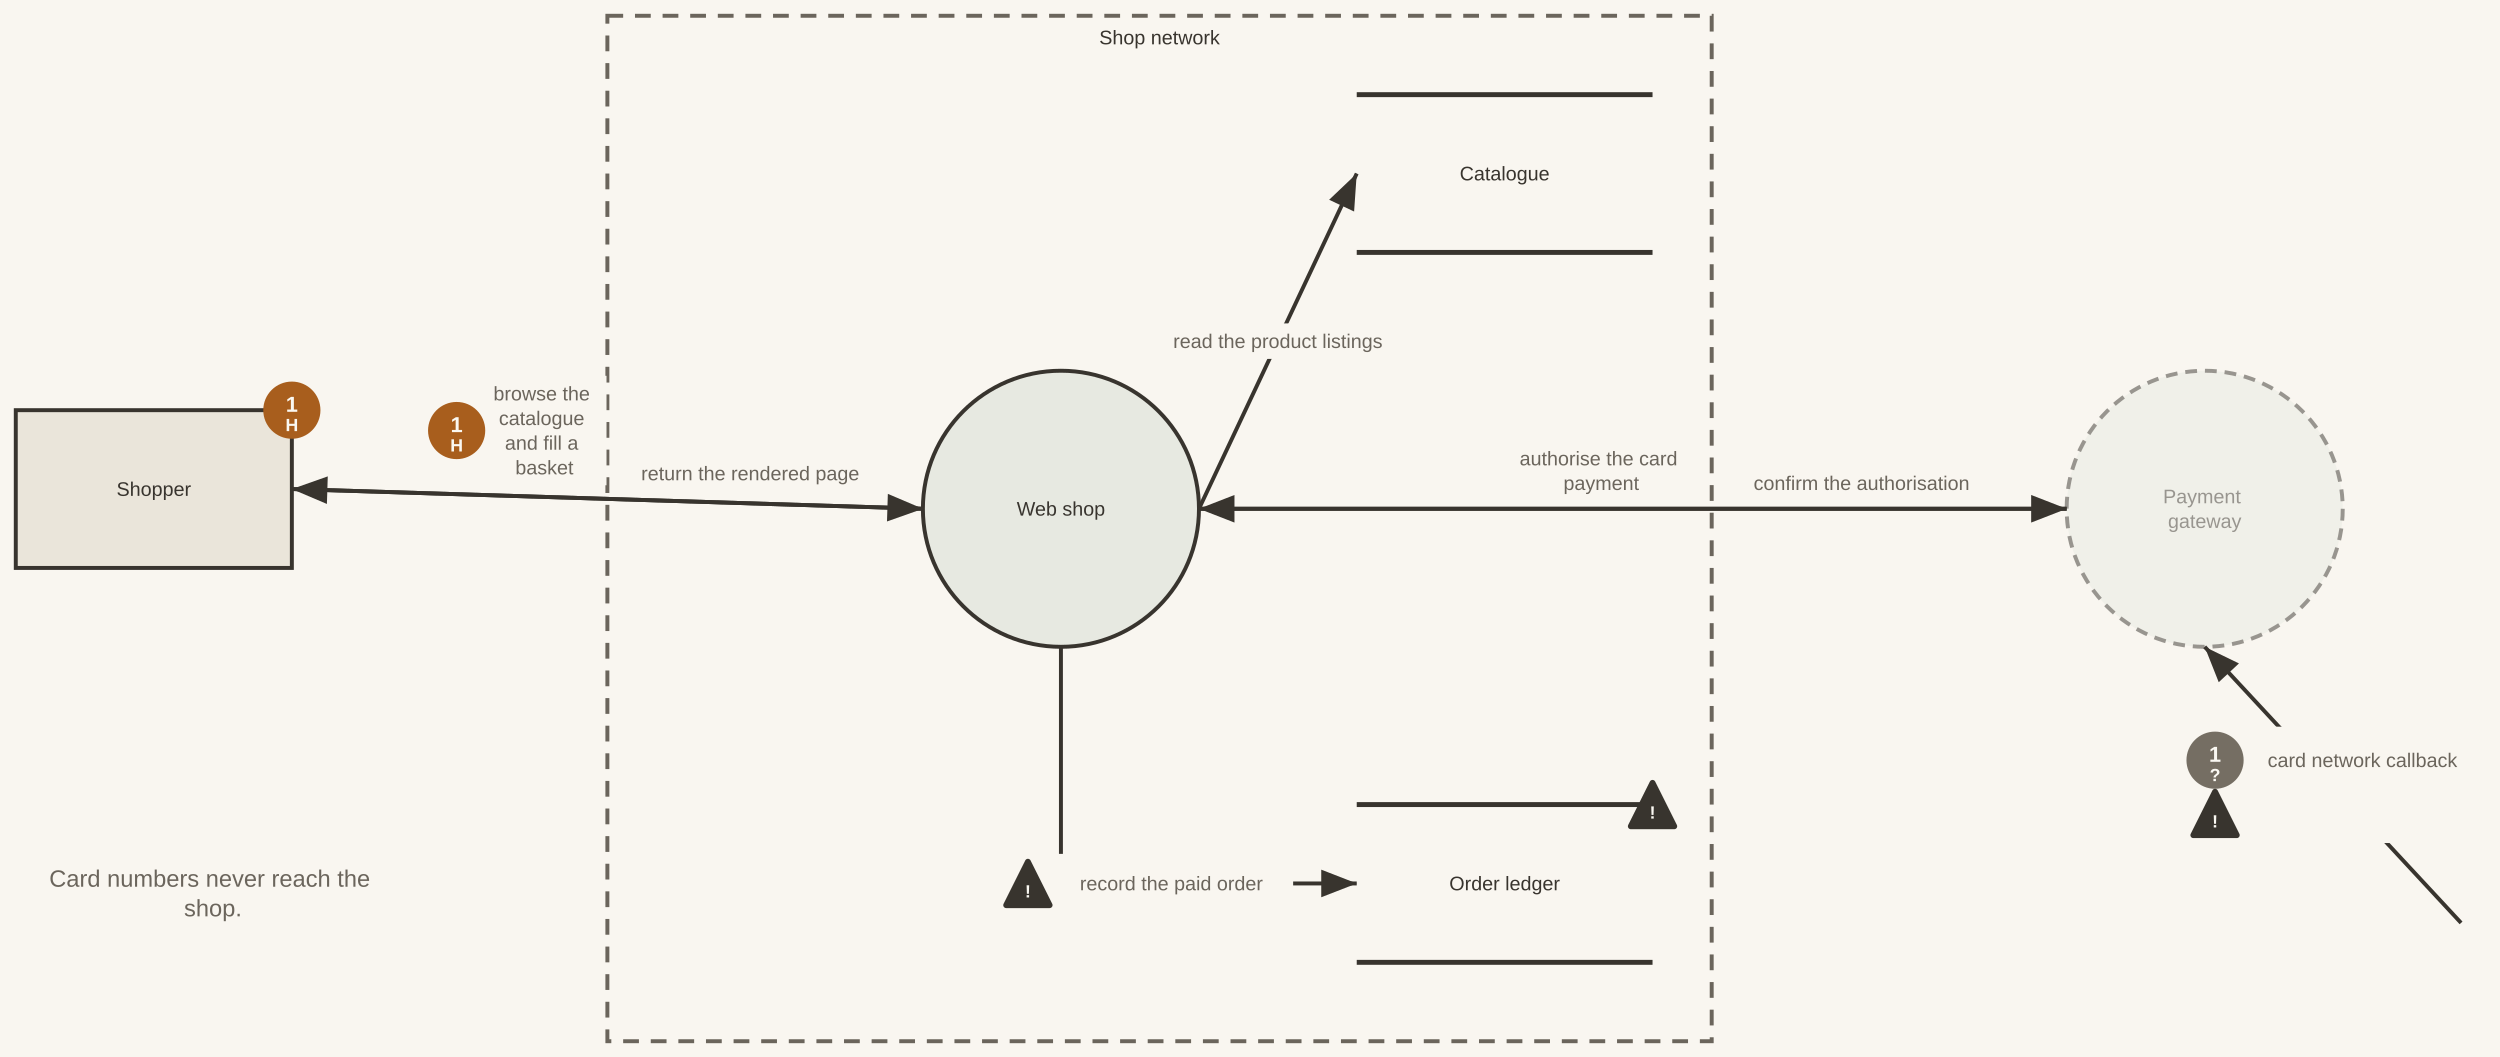
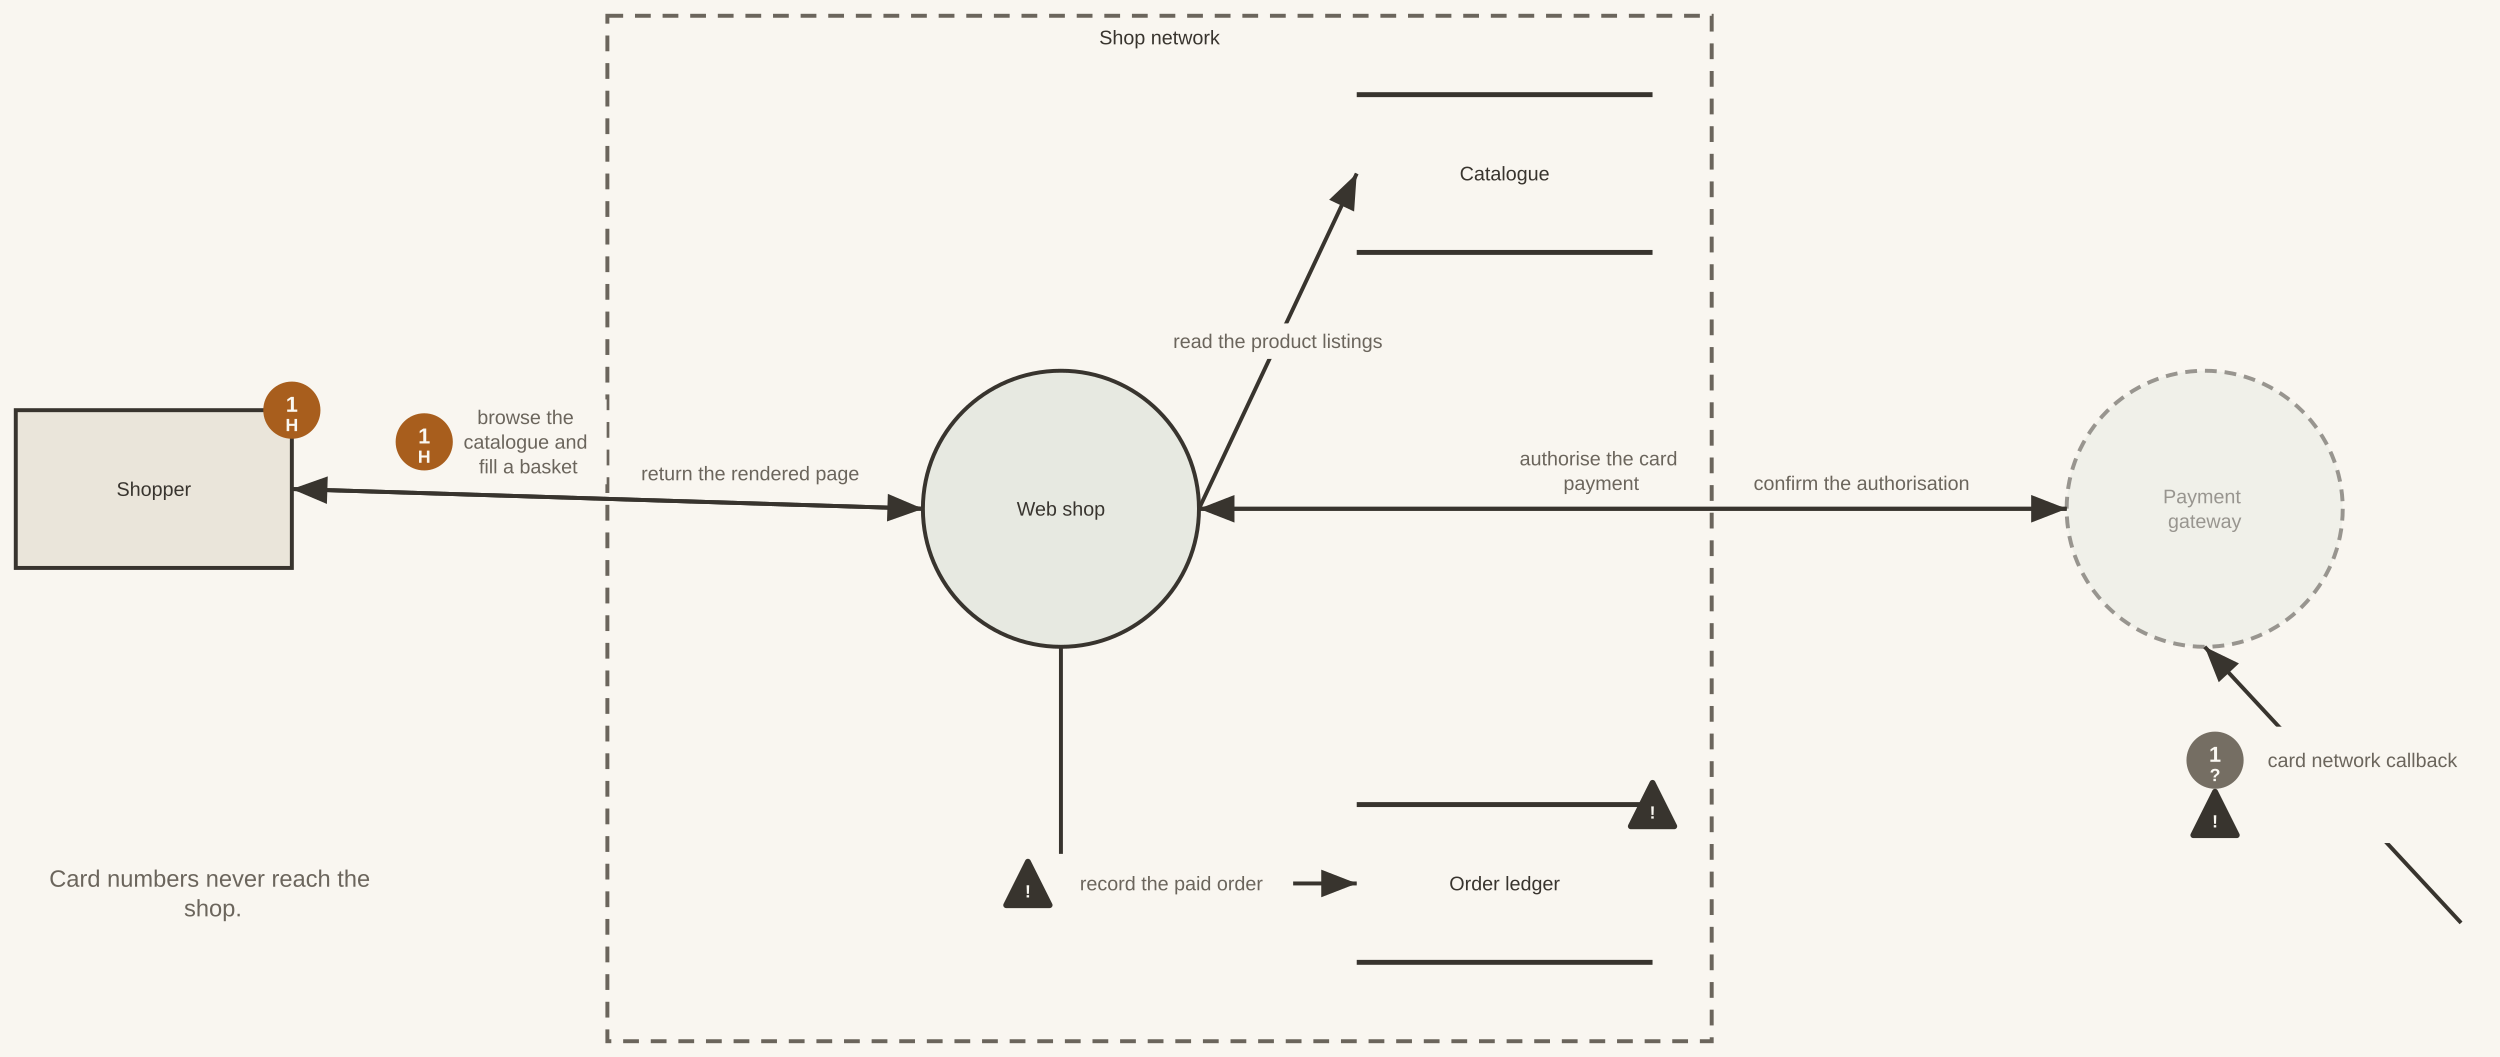
<svg xmlns="http://www.w3.org/2000/svg" viewBox="-8 12 1267.75 536" width="1267.75" height="536">
  <rect x="-8" y="12" width="1267.75" height="536" fill="#F9F6F0" />
  <style>.saer-diagram-element {
  font-family: "Liberation Sans";
}
.saer-diagram-shape {
  fill: #FAF8F2;
  stroke: #38342E;
  stroke-width: 2;
}
.saer-diagram-actor {
  fill: #EAE5DA;
}
.saer-diagram-process {
  fill: #E7E9E1;
}
.saer-diagram-store {
  fill: none;
  stroke-width: 2.5;
}
.saer-diagram-boundary-box,
.saer-diagram-boundary-curve {
  fill: none;
  stroke: #6B655C;
  stroke-width: 2;
  stroke-dasharray: 8 6;
}
.saer-diagram-out-of-scope {
  opacity: 0.5;
}
.saer-diagram-out-of-scope .saer-diagram-shape {
  stroke-dasharray: 6 4;
}
.saer-diagram-label {
  fill: #38342E;
  font-size: 10px;
  font-weight: 500;
  text-anchor: middle;
  dominant-baseline: central;
}
.saer-diagram-note {
  fill: #6B655C;
  font-size: 12px;
  text-anchor: middle;
  dominant-baseline: central;
}
.saer-diagram-flow {
  fill: none;
}
.saer-diagram-flow-arrow {
  fill: #38342E;
  stroke: none;
}
.saer-diagram-flow-label {
  fill: #6B655C;
  font-size: 10px;
  text-anchor: middle;
  dominant-baseline: central;
}
.saer-diagram-flow-backing {
  fill: #F9F6F0;
  stroke: none;
}
.saer-diagram-badge {
  stroke: #FAF8F2;
  stroke-width: 3;
}
.saer-diagram-badge-count {
  fill: #FAF8F2;
  stroke: none;
  font-weight: 600;
  text-anchor: middle;
  dominant-baseline: central;
}
.saer-diagram-badge-primary .saer-diagram-badge-count {
  font-size: 11px;
}
.saer-diagram-badge-secondary .saer-diagram-badge-count {
  font-size: 9px;
}
.saer-diagram-badge-mark {
  fill: #FAF8F2;
  stroke: none;
  font-size: 9px;
  font-weight: 700;
  text-anchor: middle;
  dominant-baseline: central;
}
.saer-diagram-badge-flag {
  stroke-linejoin: round;
}
.saer-diagram-tone-critical {
  fill: #C14339;
}
.saer-diagram-tone-high {
  fill: #A85E1D;
}
.saer-diagram-tone-medium {
  fill: #46788A;
}
.saer-diagram-tone-low {
  fill: #4B6B50;
}
.saer-diagram-tone-neutral {
  fill: #756E63;
}
.saer-diagram-tone-flag {
  fill: #38342E;
}

.saer-diagram-tone-low { fill: #4B6B50; stroke: #4B6B50; stroke-width: 3; }
.saer-diagram-tone-low ~ .saer-diagram-badge-count, .saer-diagram-tone-low ~ .saer-diagram-badge-mark { fill: #FAF8F2; }
.saer-diagram-tone-medium { fill: #46788A; stroke: #46788A; stroke-width: 3; }
.saer-diagram-tone-medium ~ .saer-diagram-badge-count, .saer-diagram-tone-medium ~ .saer-diagram-badge-mark { fill: #FAF8F2; }
.saer-diagram-tone-high { fill: #A85E1D; stroke: #A85E1D; stroke-width: 3; }
.saer-diagram-tone-high ~ .saer-diagram-badge-count, .saer-diagram-tone-high ~ .saer-diagram-badge-mark { fill: #FAF8F2; }
.saer-diagram-tone-critical { fill: #C14339; stroke: #C14339; stroke-width: 3; }
.saer-diagram-tone-critical ~ .saer-diagram-badge-count, .saer-diagram-tone-critical ~ .saer-diagram-badge-mark { fill: #FAF8F2; }
.saer-diagram-tone-neutral { fill: #756E63; stroke: #756E63; stroke-width: 3; }
.saer-diagram-tone-neutral ~ .saer-diagram-badge-count, .saer-diagram-tone-neutral ~ .saer-diagram-badge-mark { fill: #FAF8F2; }
.saer-diagram-tone-flag { fill: #38342E; stroke: #38342E; stroke-width: 3; }
.saer-diagram-tone-flag ~ .saer-diagram-badge-count, .saer-diagram-tone-flag ~ .saer-diagram-badge-mark { fill: #FAF8F2; }</style>
  <g transform="translate(300, 20)">
    <g class="saer-diagram-element">
      <rect class="saer-diagram-shape saer-diagram-boundary-box" width="560" height="520" />
      <text class="saer-diagram-label" x="280" y="11">
        <tspan x="280" dy="0">Shop network</tspan>
      </text>
    </g>
  </g>
  <g transform="translate(0, 220)">
    <g class="saer-diagram-element">
      <rect class="saer-diagram-shape saer-diagram-actor" width="140" height="80" />
      <text class="saer-diagram-label" x="70" y="40">
        <tspan x="70" dy="0">Shopper</tspan>
      </text>
      <g class="saer-diagram-badge" transform="translate(140, 0)">
        <g class="saer-diagram-badge-primary">
          <circle class="saer-diagram-tone-high" r="13" />
          <text class="saer-diagram-badge-count" y="-3">1</text>
          <text class="saer-diagram-badge-mark" y="7.5">H</text>
        </g>
      </g>
    </g>
  </g>
  <g transform="translate(460, 200)">
    <g class="saer-diagram-element">
      <ellipse class="saer-diagram-shape saer-diagram-process" cx="70" cy="70" rx="70" ry="70" />
      <text class="saer-diagram-label" x="70" y="70">
        <tspan x="70" dy="0">Web shop</tspan>
      </text>
    </g>
  </g>
  <g transform="translate(680, 60)">
    <g class="saer-diagram-element">
      <line class="saer-diagram-shape saer-diagram-store" x1="0" y1="0" x2="150" y2="0" />
      <line class="saer-diagram-shape saer-diagram-store" x1="0" y1="80" x2="150" y2="80" />
      <text class="saer-diagram-label" x="75" y="40">
        <tspan x="75" dy="0">Catalogue</tspan>
      </text>
    </g>
  </g>
  <g transform="translate(680, 420)">
    <g class="saer-diagram-element">
      <line class="saer-diagram-shape saer-diagram-store" x1="0" y1="0" x2="150" y2="0" />
      <line class="saer-diagram-shape saer-diagram-store" x1="0" y1="80" x2="150" y2="80" />
      <text class="saer-diagram-label" x="75" y="40">
        <tspan x="75" dy="0">Order ledger</tspan>
      </text>
      <g class="saer-diagram-badge" transform="translate(150, 0)">
        <g class="saer-diagram-badge-flag" transform="translate(0, 0)">
          <path class="saer-diagram-tone-flag" d="M 0 -11 L 11 11 L -11 11 Z" />
          <text class="saer-diagram-badge-mark" y="4">!</text>
        </g>
      </g>
    </g>
  </g>
  <g transform="translate(1040, 200)">
    <g class="saer-diagram-element saer-diagram-out-of-scope">
      <ellipse class="saer-diagram-shape saer-diagram-process" cx="70" cy="70" rx="70" ry="70" />
      <text class="saer-diagram-label" x="70" y="63.75">
        <tspan x="70" dy="0">Payment</tspan>
        <tspan x="70" dy="12.5">gateway</tspan>
      </text>
    </g>
  </g>
  <g transform="translate(0, 420)">
    <g class="saer-diagram-element">
      <text class="saer-diagram-note" x="100" y="37.5">
        <tspan x="100" dy="0">Card numbers never reach the</tspan>
        <tspan x="100" dy="15">shop.</tspan>
      </text>
    </g>
  </g>
  <g class="saer-diagram-element">
    <path class="saer-diagram-shape saer-diagram-flow" d="M 140 260 L 460 270" />
    <path class="saer-diagram-flow-arrow" d="M 460 270 L 441.79 276.434 L 442.227 262.441 Z" />
-     <rect class="saer-diagram-flow-backing" x="206.56" y="202.578" width="93" height="55.5" />
-     <g class="saer-diagram-badge" transform="translate(223.56, 230.328)">
+     <rect class="saer-diagram-flow-backing" x="190.127" y="214.565" width="109.5" height="43" />
+     <g class="saer-diagram-badge" transform="translate(207.127, 236.065)">
      <g class="saer-diagram-badge-primary">
        <circle class="saer-diagram-tone-high" r="13" />
        <text class="saer-diagram-badge-count" y="-3">1</text>
        <text class="saer-diagram-badge-mark" y="7.5">H</text>
      </g>
    </g>
-     <text class="saer-diagram-flow-label" x="268.06" y="211.578">
-       <tspan x="268.06" dy="0">browse the</tspan>
-       <tspan x="268.06" dy="12.5">catalogue</tspan>
-       <tspan x="268.06" dy="12.5">and fill a</tspan>
-       <tspan x="268.06" dy="12.5">basket</tspan>
+     <text class="saer-diagram-flow-label" x="259.877" y="223.565">
+       <tspan x="259.877" dy="0">browse the</tspan>
+       <tspan x="259.877" dy="12.5">catalogue and</tspan>
+       <tspan x="259.877" dy="12.5">fill a basket</tspan>
    </text>
  </g>
  <g class="saer-diagram-element">
    <path class="saer-diagram-shape saer-diagram-flow" d="M 460 270 L 140 260" />
    <path class="saer-diagram-flow-arrow" d="M 140 260 L 158.21 253.566 L 157.773 267.559 Z" />
    <rect class="saer-diagram-flow-backing" x="302.439" y="243.074" width="140" height="18" />
    <text class="saer-diagram-flow-label" x="372.439" y="252.074">
      <tspan x="372.439" dy="0">return the rendered page</tspan>
    </text>
  </g>
  <g class="saer-diagram-element">
    <path class="saer-diagram-shape saer-diagram-flow" d="M 600 270 L 680 100" />
    <path class="saer-diagram-flow-arrow" d="M 680 100 L 678.669 119.267 L 666.002 113.306 Z" />
    <rect class="saer-diagram-flow-backing" x="567.25" y="176" width="145.5" height="18" />
    <text class="saer-diagram-flow-label" x="640" y="185">
      <tspan x="640" dy="0">read the product listings</tspan>
    </text>
  </g>
  <g class="saer-diagram-element">
    <path class="saer-diagram-shape saer-diagram-flow" d="M 600 270 L 1040 270" />
    <path class="saer-diagram-flow-arrow" d="M 1040 270 L 1022 277 L 1022 263 Z" />
    <rect class="saer-diagram-flow-backing" x="750.5" y="235.5" width="107" height="30.5" />
    <text class="saer-diagram-flow-label" x="804" y="244.5">
      <tspan x="804" dy="0">authorise the card</tspan>
      <tspan x="804" dy="12.5">payment</tspan>
    </text>
  </g>
  <g class="saer-diagram-element">
    <path class="saer-diagram-shape saer-diagram-flow" d="M 1040 270 L 600 270" />
    <path class="saer-diagram-flow-arrow" d="M 600 270 L 618 263 L 618 277 Z" />
    <rect class="saer-diagram-flow-backing" x="863.25" y="248" width="145.5" height="18" />
    <text class="saer-diagram-flow-label" x="936" y="257">
      <tspan x="936" dy="0">confirm the authorisation</tspan>
    </text>
  </g>
  <g class="saer-diagram-element">
    <path class="saer-diagram-shape saer-diagram-flow" d="M 530 340 L 530 460 L 680 460" />
    <path class="saer-diagram-flow-arrow" d="M 680 460 L 662 467 L 662 453 Z" />
    <rect class="saer-diagram-flow-backing" x="498.25" y="445" width="149.5" height="30" />
    <g class="saer-diagram-badge" transform="translate(513.25, 460)">
      <g class="saer-diagram-badge-flag" transform="translate(0, 0)">
        <path class="saer-diagram-tone-flag" d="M 0 -11 L 11 11 L -11 11 Z" />
        <text class="saer-diagram-badge-mark" y="4">!</text>
      </g>
    </g>
    <text class="saer-diagram-flow-label" x="586" y="460">
      <tspan x="586" dy="0">record the paid order</tspan>
    </text>
  </g>
  <g class="saer-diagram-element">
    <path class="saer-diagram-shape saer-diagram-flow" d="M 1240 480 L 1110 340" />
    <path class="saer-diagram-flow-arrow" d="M 1110 340 L 1127.378 348.427 L 1117.119 357.953 Z" />
    <rect class="saer-diagram-flow-backing" x="1098.25" y="380.5" width="153.5" height="59" />
    <g class="saer-diagram-badge" transform="translate(1115.25, 397.5)">
      <g class="saer-diagram-badge-primary">
        <circle class="saer-diagram-tone-neutral" r="13" />
        <text class="saer-diagram-badge-count" y="-3">1</text>
        <text class="saer-diagram-badge-mark" y="7.5">?</text>
      </g>
      <g class="saer-diagram-badge-flag" transform="translate(0, 27)">
        <path class="saer-diagram-tone-flag" d="M 0 -11 L 11 11 L -11 11 Z" />
        <text class="saer-diagram-badge-mark" y="4">!</text>
      </g>
    </g>
    <text class="saer-diagram-flow-label" x="1190" y="397.5">
      <tspan x="1190" dy="0">card network callback</tspan>
    </text>
  </g>
</svg>
